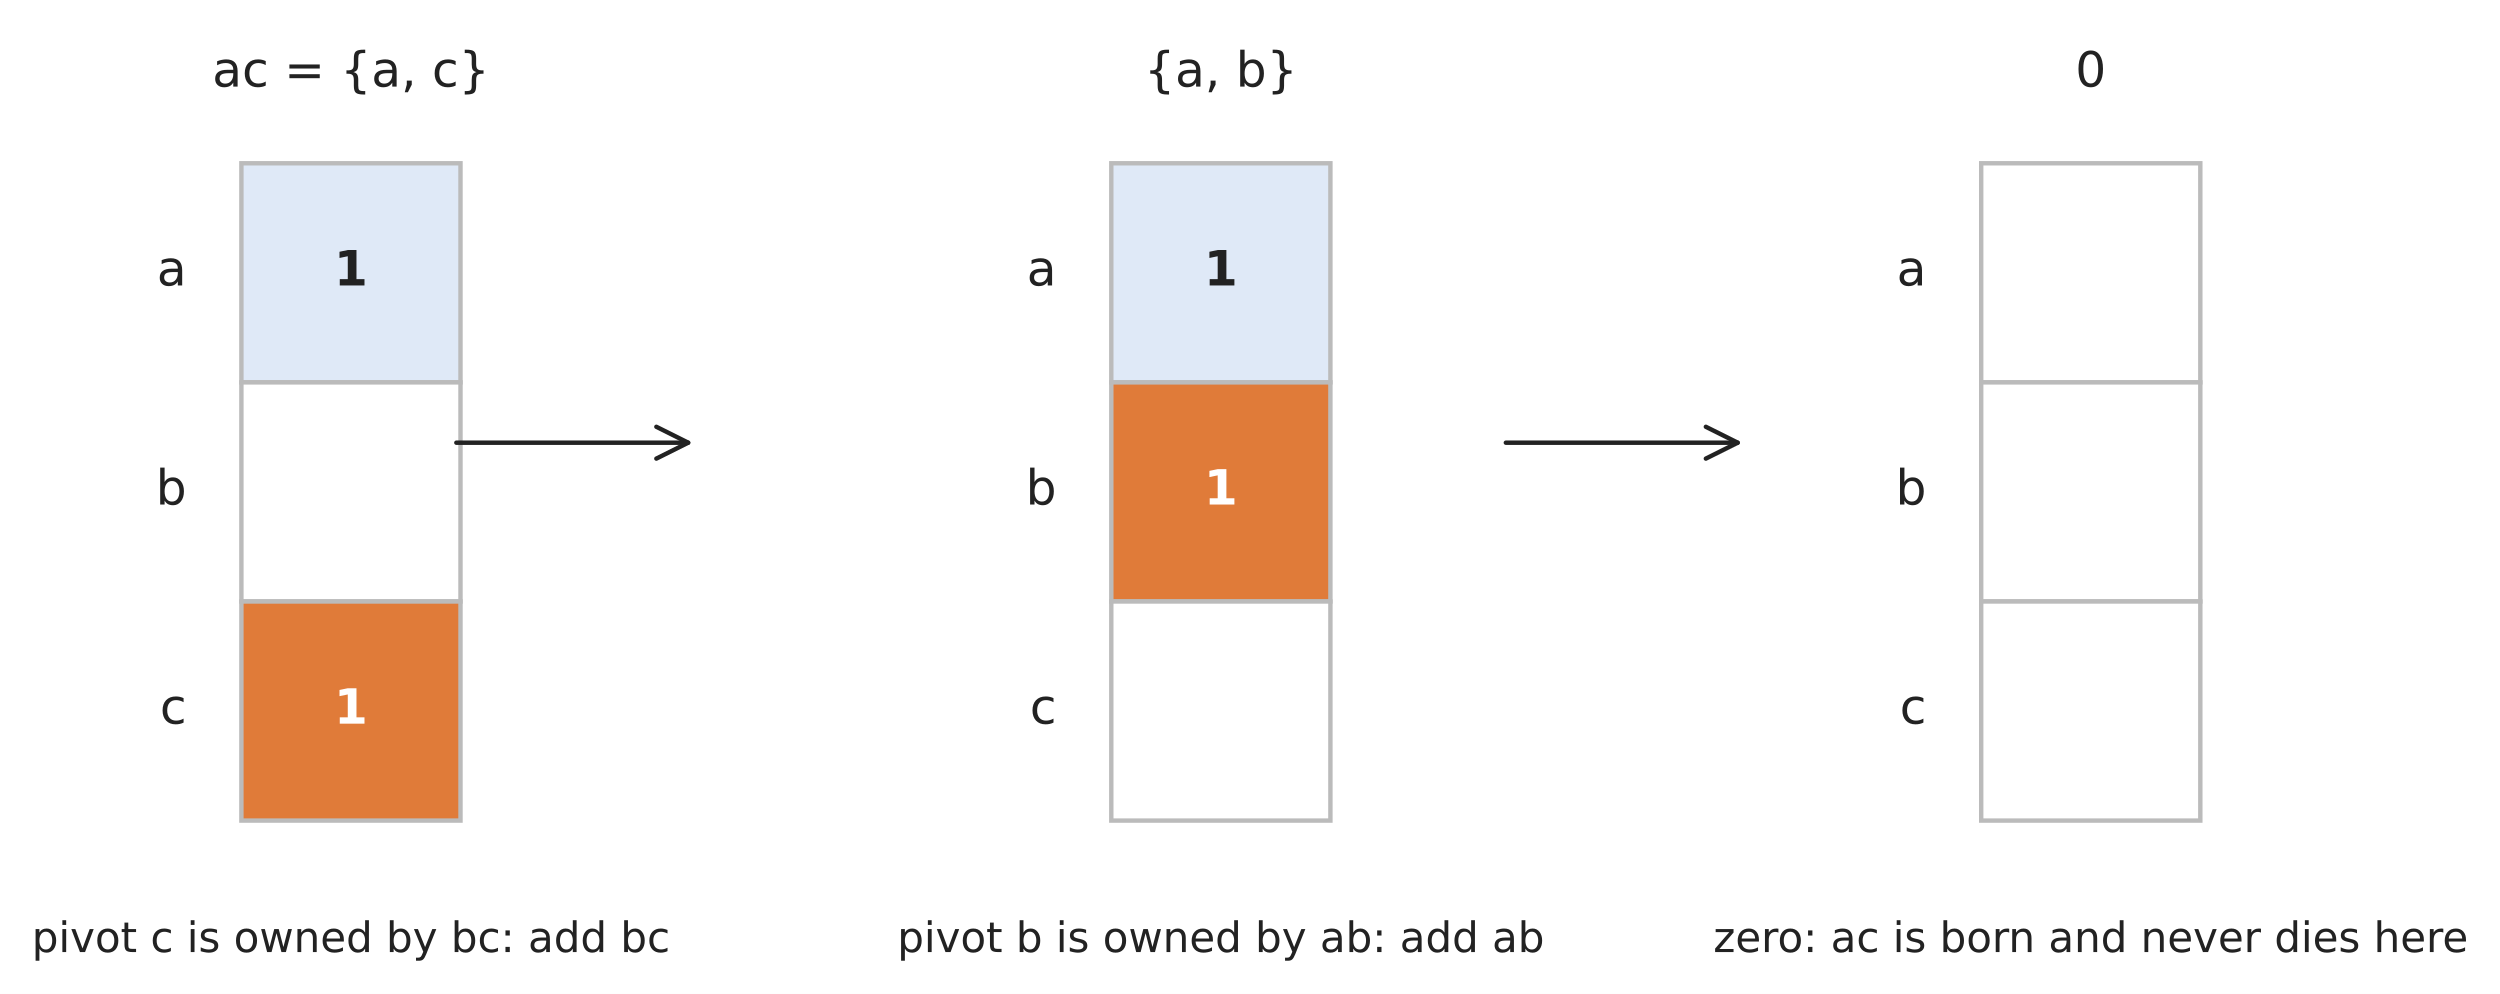
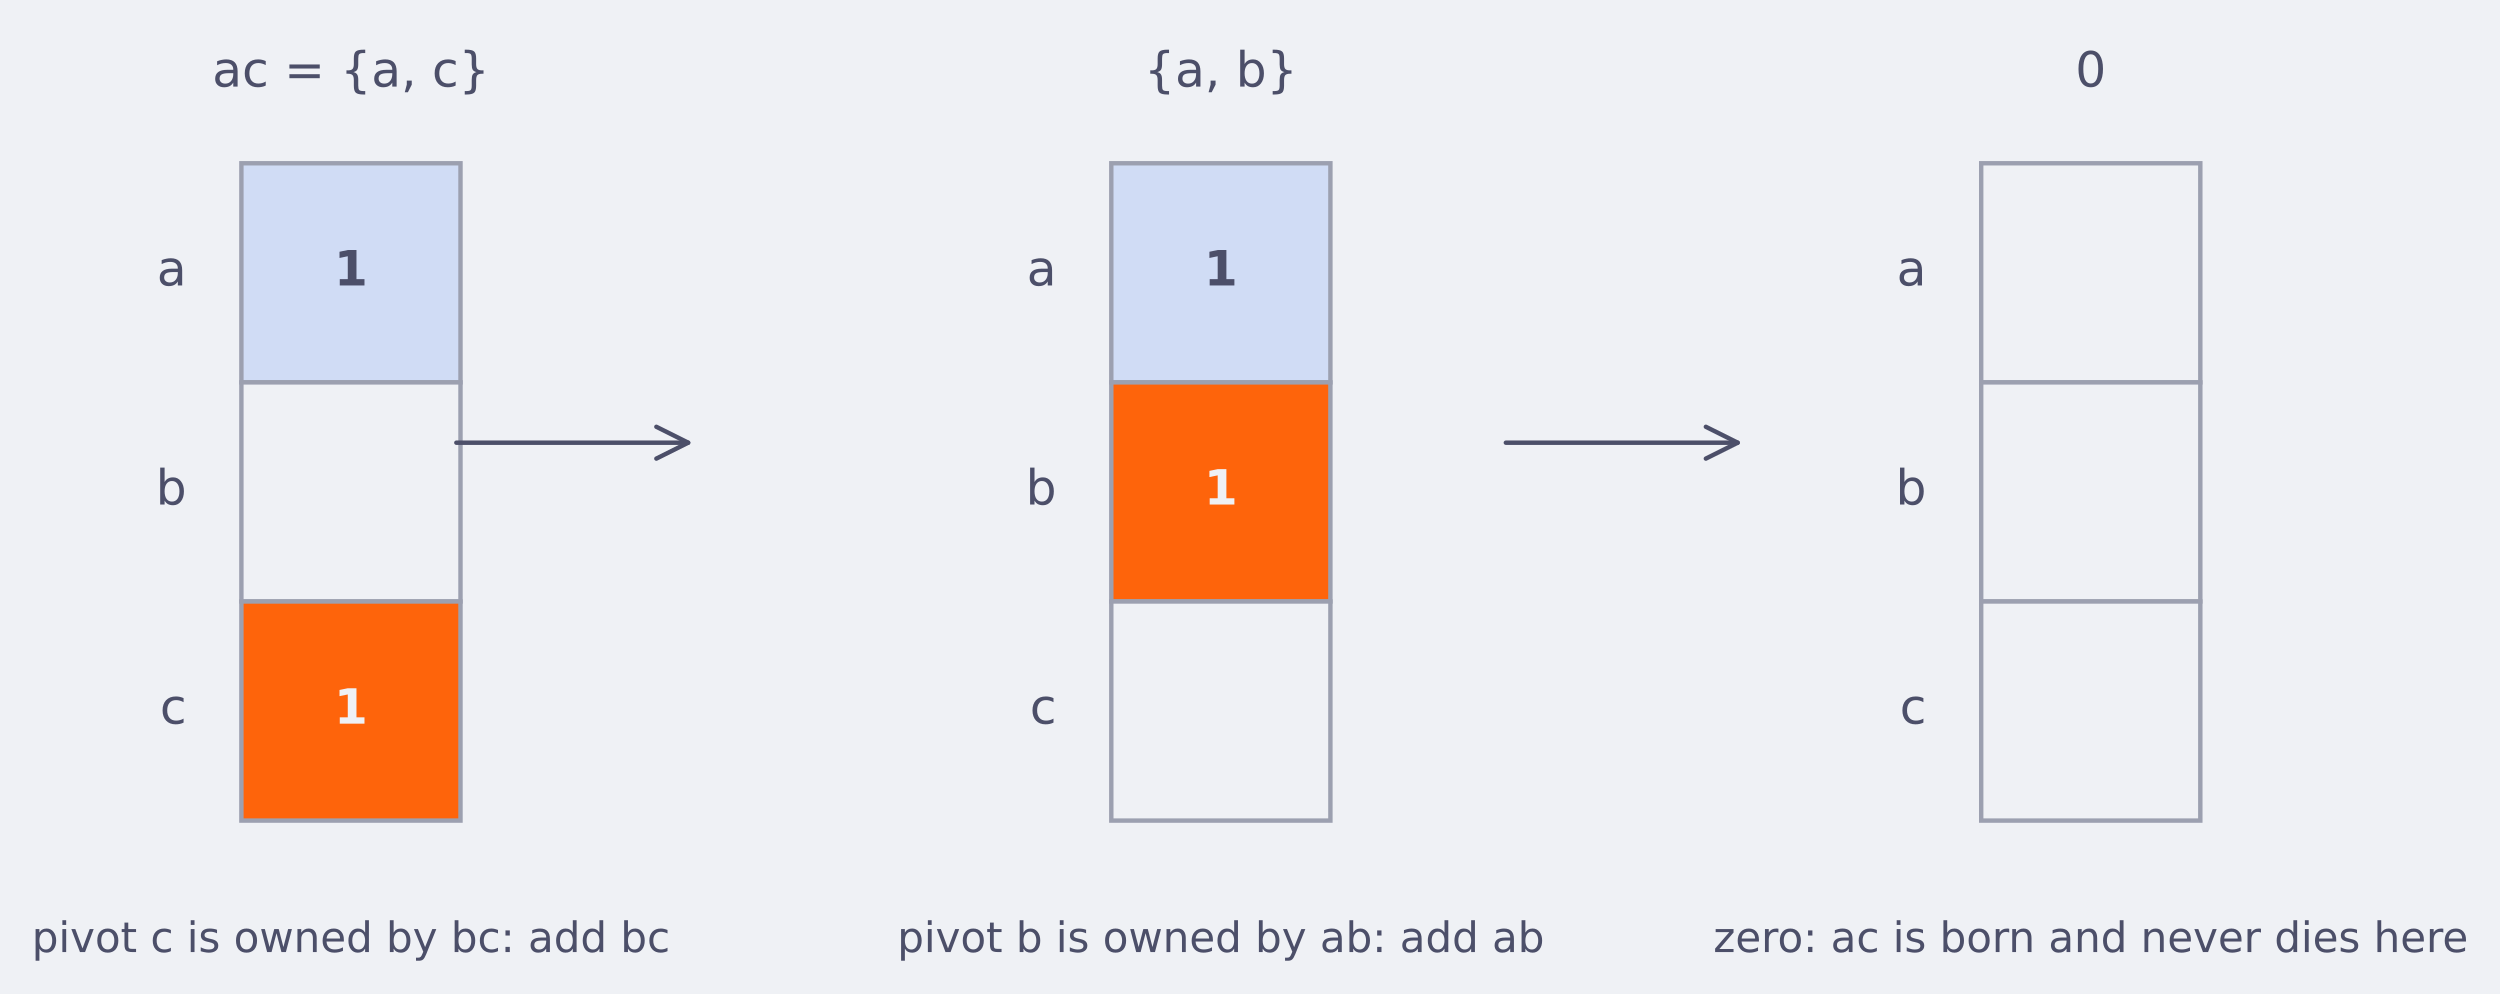
<svg xmlns="http://www.w3.org/2000/svg" width="565.982pt" height="225.02pt" viewBox="0 0 565.982 225.02" version="1.1">
  <defs>
    <style type="text/css">*{stroke-linejoin: round; stroke-linecap: butt}</style>
  </defs>
  <g id="figure_1">
    <g id="patch_1">
-       <path d="M 0 225.02  L 565.982 225.02  L 565.982 0  L 0 0  z " style="fill: #ffffff" />
+       <path d="M 0 225.02  L 565.982 225.02  L 565.982 0  L 0 0  z " style="fill: #eff1f5" />
    </g>
    <g id="axes_1">
      <g id="patch_2">
-         <path d="M 54.649 36.963  L 104.253 36.963  L 104.253 86.567  L 54.649 86.567  z " clip-path="url(#p2ffacd36a2)" style="fill: #dfe9f7; stroke: #bbbbbb; stroke-linejoin: miter" />
+         <path d="M 54.649 36.963  L 104.253 36.963  L 104.253 86.567  L 54.649 86.567  z " clip-path="url(#p2ffacd36a2)" style="fill: #d0dcf5; stroke: #9ca0b0; stroke-linejoin: miter" />
      </g>
      <g id="patch_3">
-         <path d="M 54.649 86.567  L 104.253 86.567  L 104.253 136.171  L 54.649 136.171  z " clip-path="url(#p2ffacd36a2)" style="fill: #ffffff; stroke: #bbbbbb; stroke-linejoin: miter" />
+         <path d="M 54.649 86.567  L 104.253 86.567  L 104.253 136.171  L 54.649 136.171  z " clip-path="url(#p2ffacd36a2)" style="fill: #eff1f5; stroke: #9ca0b0; stroke-linejoin: miter" />
      </g>
      <g id="patch_4">
-         <path d="M 54.649 136.171  L 104.253 136.171  L 104.253 185.775  L 54.649 185.775  z " clip-path="url(#p2ffacd36a2)" style="fill: #e07b39; stroke: #bbbbbb; stroke-linejoin: miter" />
+         <path d="M 54.649 136.171  L 104.253 136.171  L 104.253 185.775  L 54.649 185.775  z " clip-path="url(#p2ffacd36a2)" style="fill: #fe640b; stroke: #9ca0b0; stroke-linejoin: miter" />
      </g>
      <g id="text_1">
-         <text style="font-weight: 700; font-size: 11px; font-family: 'DejaVu Sans'; text-anchor: middle; fill: #222222" x="79.451" y="64.622" transform="rotate(-0 79.45121 64.62205)">1</text>
+         <text style="font-weight: 700; font-size: 11px; font-family: 'DejaVu Sans'; text-anchor: middle; fill: #4c4f69" x="79.451" y="64.622" transform="rotate(-0 79.45121 64.62205)">1</text>
      </g>
      <g id="text_2">
-         <text style="font-size: 11px; font-family: 'DejaVu Sans'; text-anchor: end; fill: #222222" x="42.248" y="64.622" transform="rotate(-0 42.24805 64.62205)">a</text>
+         <text style="font-size: 11px; font-family: 'DejaVu Sans'; text-anchor: end; fill: #4c4f69" x="42.248" y="64.622" transform="rotate(-0 42.24805 64.62205)">a</text>
      </g>
      <g id="text_3">
-         <text style="font-size: 11px; font-family: 'DejaVu Sans'; text-anchor: end; fill: #222222" x="42.248" y="114.227" transform="rotate(-0 42.24805 114.2267)">b</text>
+         <text style="font-size: 11px; font-family: 'DejaVu Sans'; text-anchor: end; fill: #4c4f69" x="42.248" y="114.227" transform="rotate(-0 42.24805 114.2267)">b</text>
      </g>
      <g id="text_4">
-         <text style="font-weight: 700; font-size: 11px; font-family: 'DejaVu Sans'; text-anchor: middle; fill: #ffffff" x="79.451" y="163.83" transform="rotate(-0 79.45121 163.8305)">1</text>
+         <text style="font-weight: 700; font-size: 11px; font-family: 'DejaVu Sans'; text-anchor: middle; fill: #eff1f5" x="79.451" y="163.83" transform="rotate(-0 79.45121 163.8305)">1</text>
      </g>
      <g id="text_5">
-         <text style="font-size: 11px; font-family: 'DejaVu Sans'; text-anchor: end; fill: #222222" x="42.248" y="163.83" transform="rotate(-0 42.24805 163.8305)">c</text>
+         <text style="font-size: 11px; font-family: 'DejaVu Sans'; text-anchor: end; fill: #4c4f69" x="42.248" y="163.83" transform="rotate(-0 42.24805 163.8305)">c</text>
      </g>
      <g id="text_6">
-         <text style="font-size: 11px; font-family: 'DejaVu Sans'; text-anchor: middle; fill: #222222" x="79.451" y="19.601" transform="rotate(-0 79.45121 19.60105)">ac = {a, c}</text>
+         <text style="font-size: 11px; font-family: 'DejaVu Sans'; text-anchor: middle; fill: #4c4f69" x="79.451" y="19.601" transform="rotate(-0 79.45121 19.60105)">ac = {a, c}</text>
      </g>
      <g id="text_7">
-         <text style="font-size: 9.5px; font-family: 'DejaVu Sans'; text-anchor: middle; fill: #222222" x="79.451" y="215.538" transform="rotate(-0 79.45121 215.5377)">pivot c is owned by bc: add bc</text>
+         <text style="font-size: 9.5px; font-family: 'DejaVu Sans'; text-anchor: middle; fill: #4c4f69" x="79.451" y="215.538" transform="rotate(-0 79.45121 215.5377)">pivot c is owned by bc: add bc</text>
      </g>
    </g>
    <g id="axes_2">
      <g id="patch_5">
-         <path d="M 251.59 36.963  L 301.194 36.963  L 301.194 86.567  L 251.59 86.567  z " clip-path="url(#p19d81885a1)" style="fill: #dfe9f7; stroke: #bbbbbb; stroke-linejoin: miter" />
+         <path d="M 251.59 36.963  L 301.194 36.963  L 301.194 86.567  L 251.59 86.567  z " clip-path="url(#p19d81885a1)" style="fill: #d0dcf5; stroke: #9ca0b0; stroke-linejoin: miter" />
      </g>
      <g id="patch_6">
-         <path d="M 251.59 86.567  L 301.194 86.567  L 301.194 136.171  L 251.59 136.171  z " clip-path="url(#p19d81885a1)" style="fill: #e07b39; stroke: #bbbbbb; stroke-linejoin: miter" />
+         <path d="M 251.59 86.567  L 301.194 86.567  L 301.194 136.171  L 251.59 136.171  z " clip-path="url(#p19d81885a1)" style="fill: #fe640b; stroke: #9ca0b0; stroke-linejoin: miter" />
      </g>
      <g id="patch_7">
-         <path d="M 251.59 136.171  L 301.194 136.171  L 301.194 185.775  L 251.59 185.775  z " clip-path="url(#p19d81885a1)" style="fill: #ffffff; stroke: #bbbbbb; stroke-linejoin: miter" />
+         <path d="M 251.59 136.171  L 301.194 136.171  L 301.194 185.775  L 251.59 185.775  z " clip-path="url(#p19d81885a1)" style="fill: #eff1f5; stroke: #9ca0b0; stroke-linejoin: miter" />
      </g>
      <g id="text_8">
-         <text style="font-weight: 700; font-size: 11px; font-family: 'DejaVu Sans'; text-anchor: middle; fill: #222222" x="276.392" y="64.622" transform="rotate(-0 276.3924 64.62205)">1</text>
+         <text style="font-weight: 700; font-size: 11px; font-family: 'DejaVu Sans'; text-anchor: middle; fill: #4c4f69" x="276.392" y="64.622" transform="rotate(-0 276.3924 64.62205)">1</text>
      </g>
      <g id="text_9">
-         <text style="font-size: 11px; font-family: 'DejaVu Sans'; text-anchor: end; fill: #222222" x="239.189" y="64.622" transform="rotate(-0 239.1892 64.62205)">a</text>
+         <text style="font-size: 11px; font-family: 'DejaVu Sans'; text-anchor: end; fill: #4c4f69" x="239.189" y="64.622" transform="rotate(-0 239.1892 64.62205)">a</text>
      </g>
      <g id="text_10">
-         <text style="font-weight: 700; font-size: 11px; font-family: 'DejaVu Sans'; text-anchor: middle; fill: #ffffff" x="276.392" y="114.226" transform="rotate(-0 276.3924 114.2263)">1</text>
+         <text style="font-weight: 700; font-size: 11px; font-family: 'DejaVu Sans'; text-anchor: middle; fill: #eff1f5" x="276.392" y="114.226" transform="rotate(-0 276.3924 114.2263)">1</text>
      </g>
      <g id="text_11">
-         <text style="font-size: 11px; font-family: 'DejaVu Sans'; text-anchor: end; fill: #222222" x="239.189" y="114.227" transform="rotate(-0 239.1892 114.2267)">b</text>
+         <text style="font-size: 11px; font-family: 'DejaVu Sans'; text-anchor: end; fill: #4c4f69" x="239.189" y="114.227" transform="rotate(-0 239.1892 114.2267)">b</text>
      </g>
      <g id="text_12">
-         <text style="font-size: 11px; font-family: 'DejaVu Sans'; text-anchor: end; fill: #222222" x="239.189" y="163.83" transform="rotate(-0 239.1892 163.8305)">c</text>
+         <text style="font-size: 11px; font-family: 'DejaVu Sans'; text-anchor: end; fill: #4c4f69" x="239.189" y="163.83" transform="rotate(-0 239.1892 163.8305)">c</text>
      </g>
      <g id="text_13">
-         <text style="font-size: 11px; font-family: 'DejaVu Sans'; text-anchor: middle; fill: #222222" x="276.392" y="19.601" transform="rotate(-0 276.3924 19.60105)">{a, b}</text>
+         <text style="font-size: 11px; font-family: 'DejaVu Sans'; text-anchor: middle; fill: #4c4f69" x="276.392" y="19.601" transform="rotate(-0 276.3924 19.60105)">{a, b}</text>
      </g>
      <g id="text_14">
-         <text style="font-size: 9.5px; font-family: 'DejaVu Sans'; text-anchor: middle; fill: #222222" x="276.392" y="215.538" transform="rotate(-0 276.3924 215.5377)">pivot b is owned by ab: add ab</text>
+         <text style="font-size: 9.5px; font-family: 'DejaVu Sans'; text-anchor: middle; fill: #4c4f69" x="276.392" y="215.538" transform="rotate(-0 276.3924 215.5377)">pivot b is owned by ab: add ab</text>
      </g>
    </g>
    <g id="axes_3">
      <g id="patch_8">
-         <path d="M 448.531 36.963  L 498.136 36.963  L 498.136 86.567  L 448.531 86.567  z " clip-path="url(#p9f7c40a6c0)" style="fill: #ffffff; stroke: #bbbbbb; stroke-linejoin: miter" />
+         <path d="M 448.531 36.963  L 498.136 36.963  L 498.136 86.567  L 448.531 86.567  z " clip-path="url(#p9f7c40a6c0)" style="fill: #eff1f5; stroke: #9ca0b0; stroke-linejoin: miter" />
      </g>
      <g id="patch_9">
-         <path d="M 448.531 86.567  L 498.136 86.567  L 498.136 136.171  L 448.531 136.171  z " clip-path="url(#p9f7c40a6c0)" style="fill: #ffffff; stroke: #bbbbbb; stroke-linejoin: miter" />
+         <path d="M 448.531 86.567  L 498.136 86.567  L 498.136 136.171  L 448.531 136.171  z " clip-path="url(#p9f7c40a6c0)" style="fill: #eff1f5; stroke: #9ca0b0; stroke-linejoin: miter" />
      </g>
      <g id="patch_10">
-         <path d="M 448.531 136.171  L 498.136 136.171  L 498.136 185.775  L 448.531 185.775  z " clip-path="url(#p9f7c40a6c0)" style="fill: #ffffff; stroke: #bbbbbb; stroke-linejoin: miter" />
+         <path d="M 448.531 136.171  L 498.136 136.171  L 498.136 185.775  L 448.531 185.775  z " clip-path="url(#p9f7c40a6c0)" style="fill: #eff1f5; stroke: #9ca0b0; stroke-linejoin: miter" />
      </g>
      <g id="text_15">
-         <text style="font-size: 11px; font-family: 'DejaVu Sans'; text-anchor: end; fill: #222222" x="436.13" y="64.622" transform="rotate(-0 436.1304 64.62205)">a</text>
+         <text style="font-size: 11px; font-family: 'DejaVu Sans'; text-anchor: end; fill: #4c4f69" x="436.13" y="64.622" transform="rotate(-0 436.1304 64.62205)">a</text>
      </g>
      <g id="text_16">
-         <text style="font-size: 11px; font-family: 'DejaVu Sans'; text-anchor: end; fill: #222222" x="436.13" y="114.227" transform="rotate(-0 436.1304 114.2267)">b</text>
+         <text style="font-size: 11px; font-family: 'DejaVu Sans'; text-anchor: end; fill: #4c4f69" x="436.13" y="114.227" transform="rotate(-0 436.1304 114.2267)">b</text>
      </g>
      <g id="text_17">
-         <text style="font-size: 11px; font-family: 'DejaVu Sans'; text-anchor: end; fill: #222222" x="436.13" y="163.83" transform="rotate(-0 436.1304 163.8305)">c</text>
+         <text style="font-size: 11px; font-family: 'DejaVu Sans'; text-anchor: end; fill: #4c4f69" x="436.13" y="163.83" transform="rotate(-0 436.1304 163.8305)">c</text>
      </g>
      <g id="text_18">
-         <text style="font-size: 11px; font-family: 'DejaVu Sans'; text-anchor: middle; fill: #222222" x="473.334" y="19.601" transform="rotate(-0 473.3336 19.60105)">0</text>
+         <text style="font-size: 11px; font-family: 'DejaVu Sans'; text-anchor: middle; fill: #4c4f69" x="473.334" y="19.601" transform="rotate(-0 473.3336 19.60105)">0</text>
      </g>
      <g id="text_19">
-         <text style="font-size: 9.5px; font-family: 'DejaVu Sans'; text-anchor: middle; fill: #222222" x="473.334" y="215.538" transform="rotate(-0 473.3336 215.5377)">zero: ac is born and never dies here</text>
+         <text style="font-size: 9.5px; font-family: 'DejaVu Sans'; text-anchor: middle; fill: #4c4f69" x="473.334" y="215.538" transform="rotate(-0 473.3336 215.5377)">zero: ac is born and never dies here</text>
      </g>
    </g>
    <g id="patch_11">
-       <path d="M 103.312 100.224  Q 130.112 100.224 155.794 100.224  " style="fill: none; stroke: #222222; stroke-linecap: round" />
-       <path d="M 148.594 96.624  L 155.794 100.224  L 148.594 103.824  " style="fill: none; stroke: #222222; stroke-linecap: round" />
+       <path d="M 103.312 100.224  Q 130.112 100.224 155.794 100.224  " style="fill: none; stroke: #4c4f69; stroke-linecap: round" />
+       <path d="M 148.594 96.624  L 155.794 100.224  L 148.594 103.824  " style="fill: none; stroke: #4c4f69; stroke-linecap: round" />
    </g>
    <g id="patch_12">
-       <path d="M 340.912 100.224  Q 367.712 100.224 393.394 100.224  " style="fill: none; stroke: #222222; stroke-linecap: round" />
-       <path d="M 386.194 96.624  L 393.394 100.224  L 386.194 103.824  " style="fill: none; stroke: #222222; stroke-linecap: round" />
+       <path d="M 340.912 100.224  Q 367.712 100.224 393.394 100.224  " style="fill: none; stroke: #4c4f69; stroke-linecap: round" />
+       <path d="M 386.194 96.624  L 393.394 100.224  L 386.194 103.824  " style="fill: none; stroke: #4c4f69; stroke-linecap: round" />
    </g>
  </g>
  <defs>
    <clipPath id="p2ffacd36a2">
      <rect x="14.966" y="7.2" width="99.208" height="188.496" />
    </clipPath>
    <clipPath id="p19d81885a1">
      <rect x="211.907" y="7.2" width="99.208" height="188.496" />
    </clipPath>
    <clipPath id="p9f7c40a6c0">
      <rect x="408.848" y="7.2" width="99.208" height="188.496" />
    </clipPath>
  </defs>
</svg>
